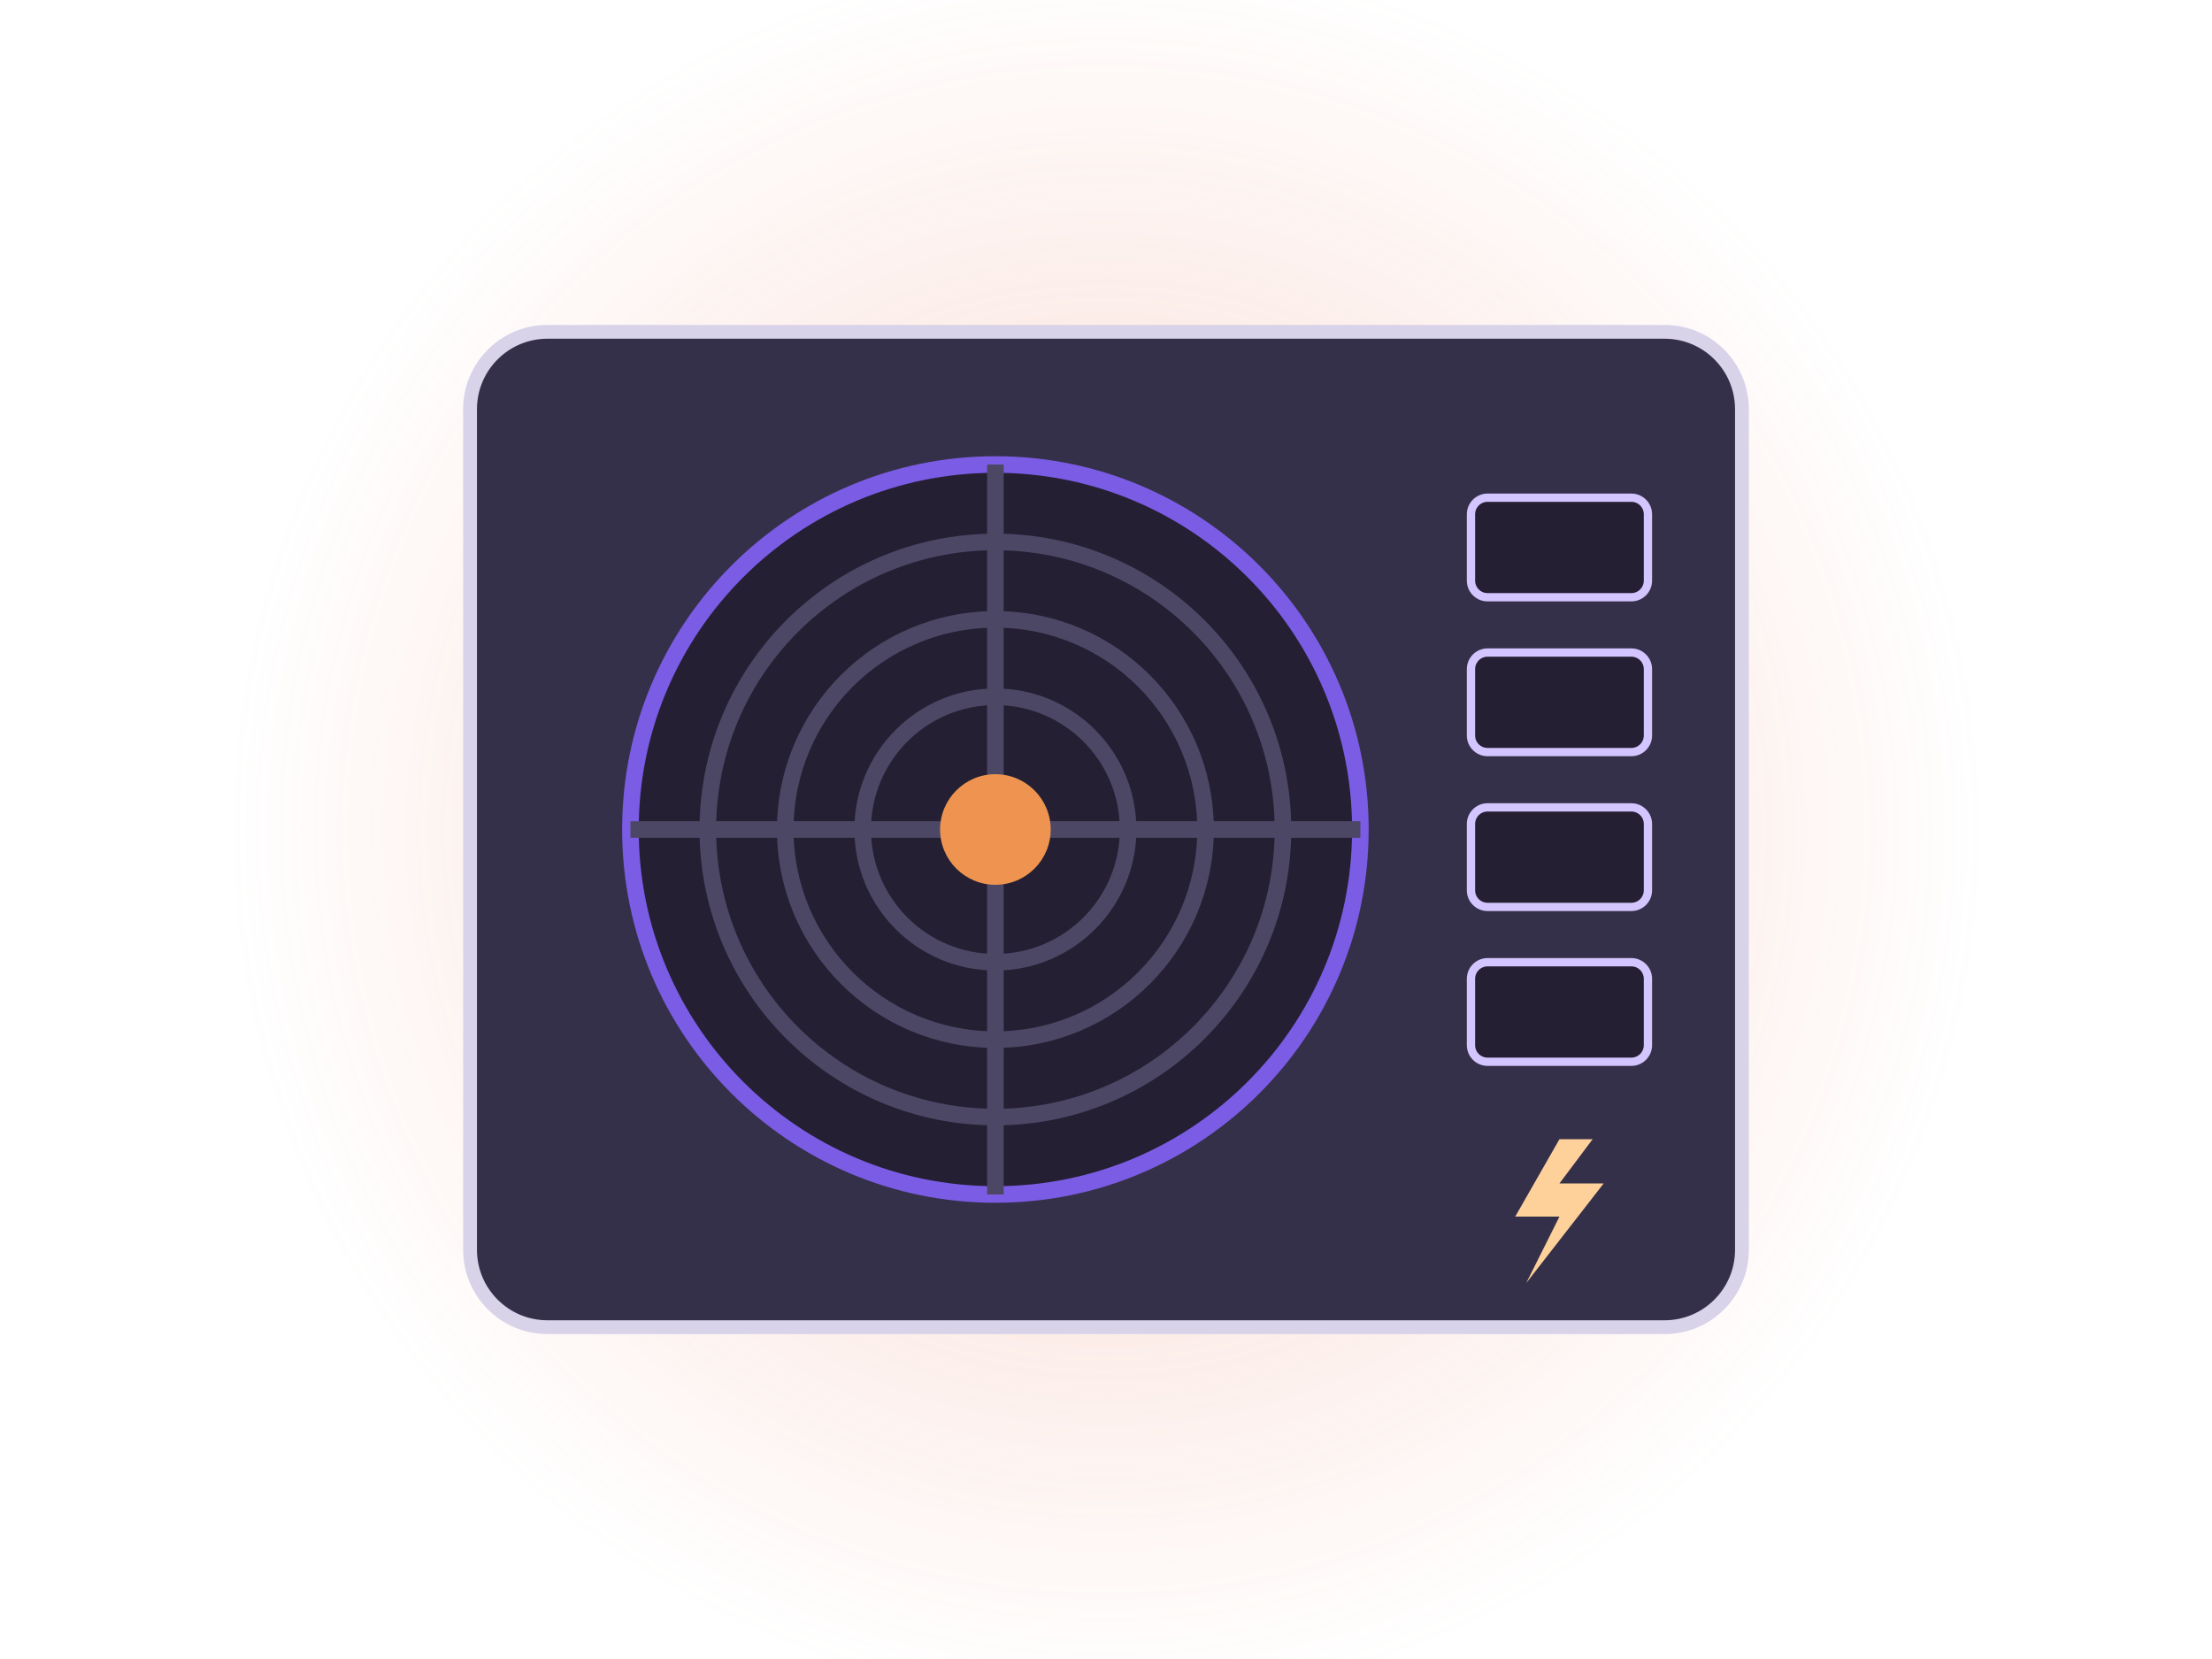
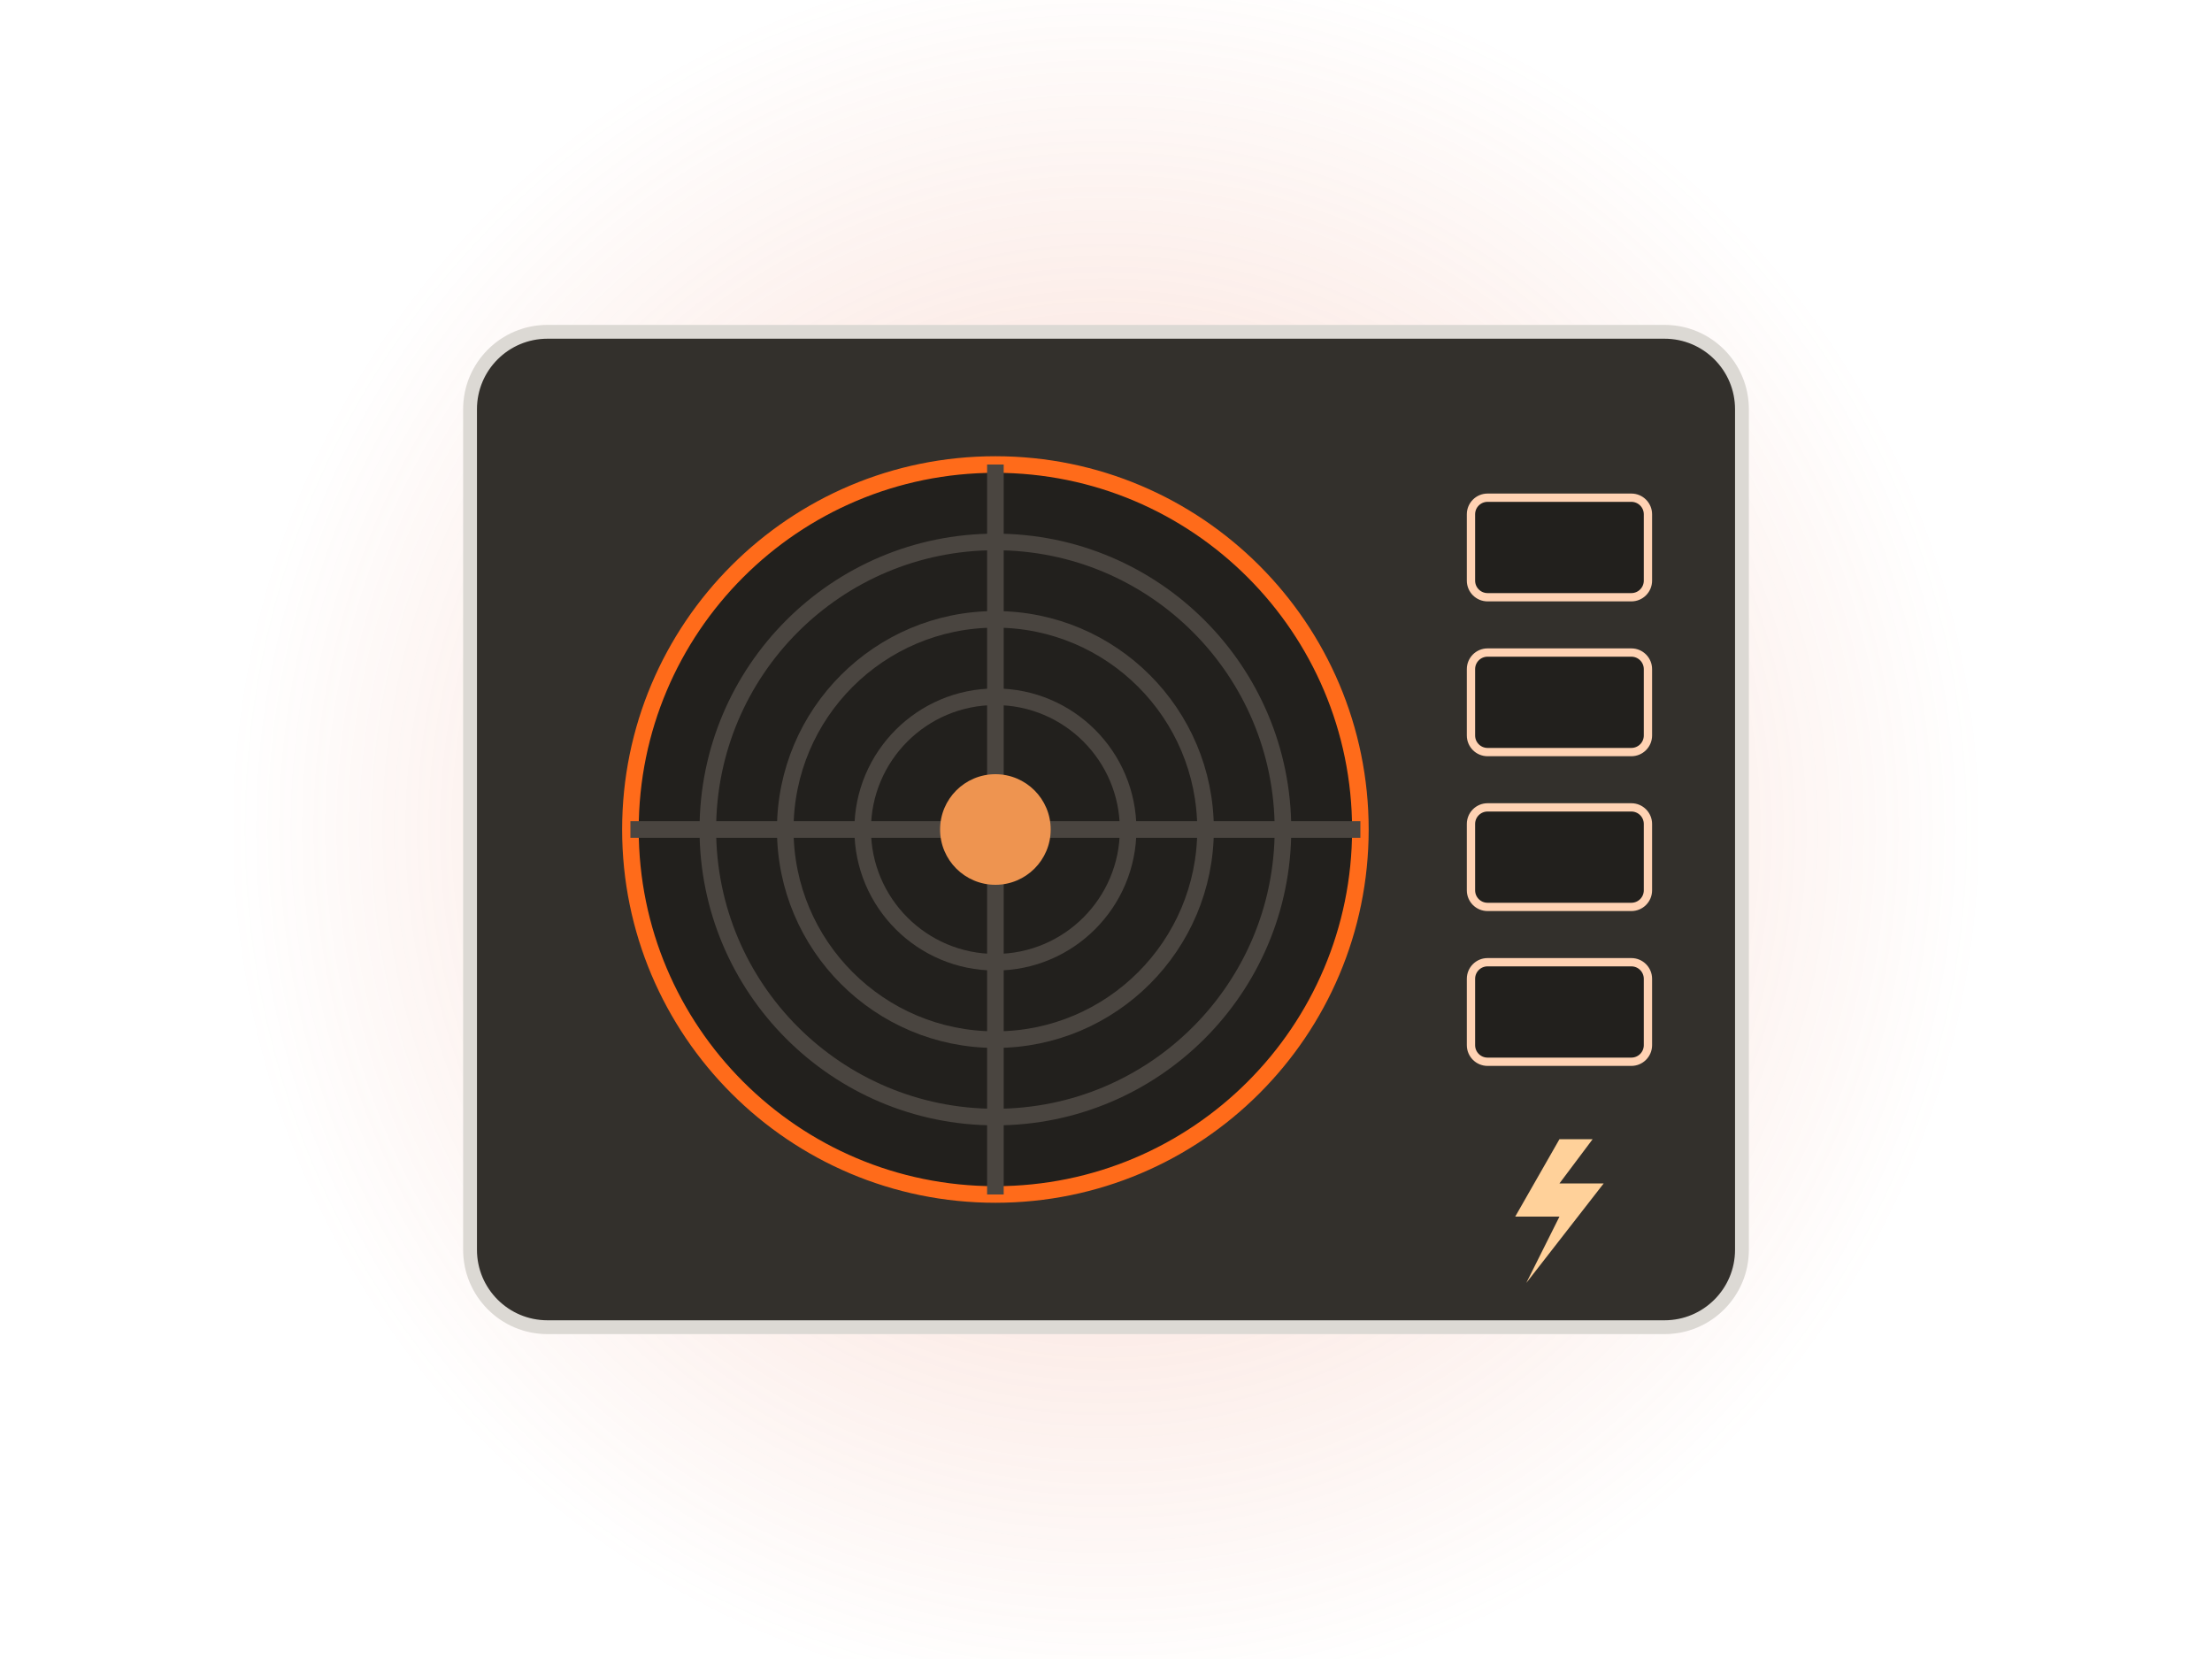
<svg xmlns="http://www.w3.org/2000/svg" viewBox="0 0 400 300" role="img" aria-label="Fuente de poder">
  <defs>
    <radialGradient id="glow" cx=".5" cy=".5" r=".5">
      <stop offset="0" stop-color="#E8724F" stop-opacity=".3" />
      <stop offset="1" stop-color="#E8724F" stop-opacity="0" />
    </radialGradient>
  </defs>
  <circle cx="200" cy="150" r="160" fill="url(#glow)" />
-   <rect x="85" y="60" width="230" height="180" rx="14" fill="#353049" stroke="#D9D3EA" stroke-width="2.5" />
-   <circle cx="180" cy="150" r="66" fill="#241F33" stroke="#7B5CE5" stroke-width="3" />
-   <g fill="none" stroke="#4D4766" stroke-width="3">
+   <rect x="85" y="60" width="230" height="180" rx="14" fill="#33302C" stroke="#DCD9D4" stroke-width="2.5" />
+   <circle cx="180" cy="150" r="66" fill="#22201D" stroke="#FF6B1A" stroke-width="3" />
+   <g fill="none" stroke="#4A4540" stroke-width="3">
    <circle cx="180" cy="150" r="52" />
    <circle cx="180" cy="150" r="38" />
    <circle cx="180" cy="150" r="24" />
  </g>
-   <path d="M114 150h132M180 84v132" stroke="#4D4766" stroke-width="3" />
+   <path d="M114 150h132M180 84v132" stroke="#4A4540" stroke-width="3" />
  <circle cx="180" cy="150" r="10" fill="#EE9450" />
-   <g fill="#241F33" stroke="#D3C5FF" stroke-width="1.5">
+   <g fill="#22201D" stroke="#FFD2B3" stroke-width="1.5">
    <rect x="266" y="90" width="32" height="18" rx="3" />
    <rect x="266" y="118" width="32" height="18" rx="3" />
    <rect x="266" y="146" width="32" height="18" rx="3" />
    <rect x="266" y="174" width="32" height="18" rx="3" />
  </g>
  <path d="M282 206l-8 14h8l-6 12 14-18h-8l6-8z" fill="#FFD19A" />
</svg>
